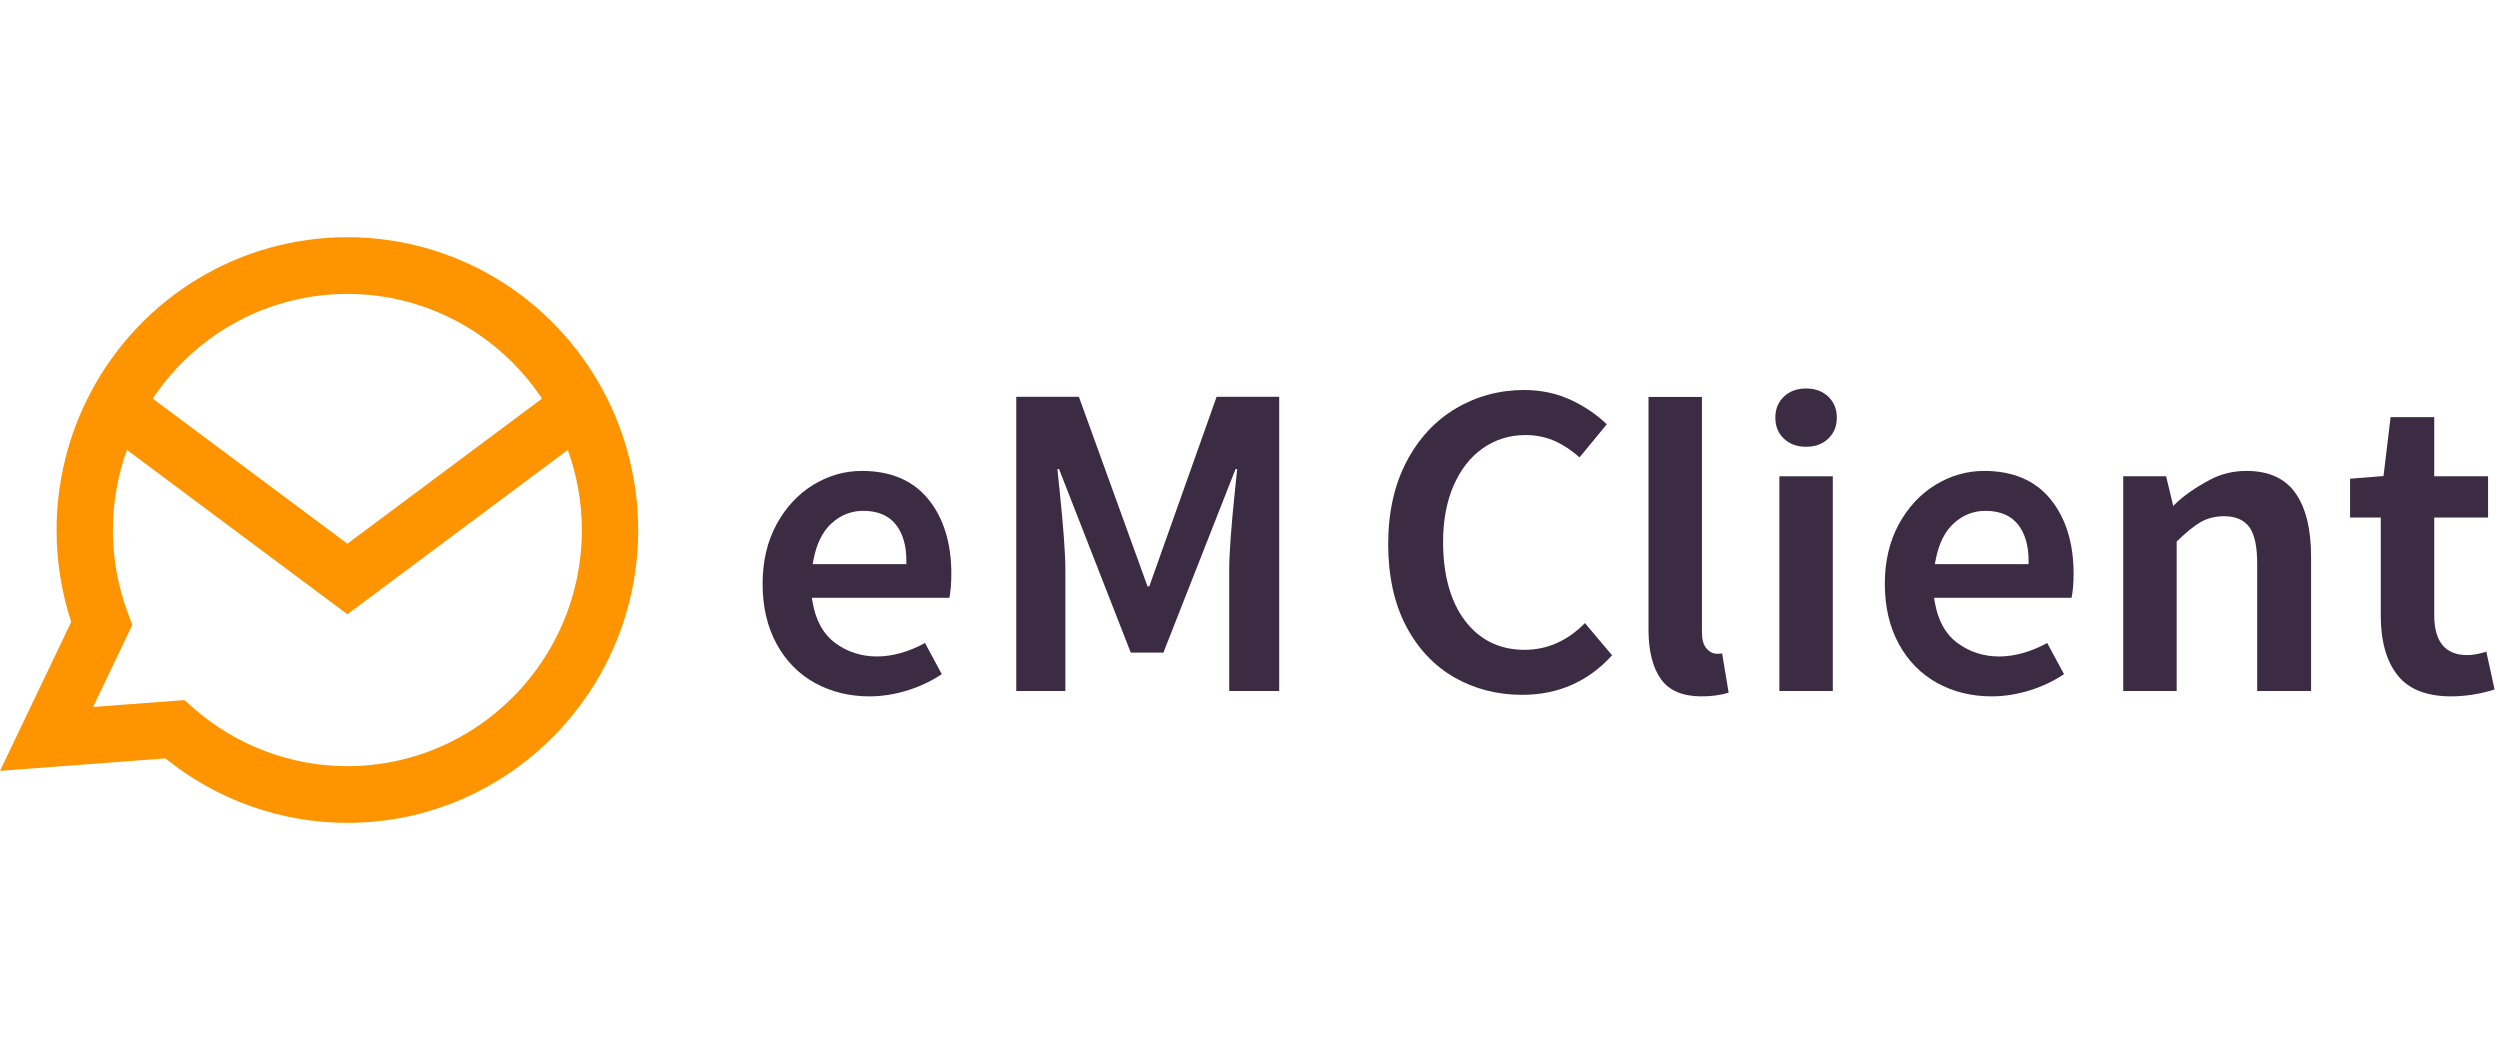
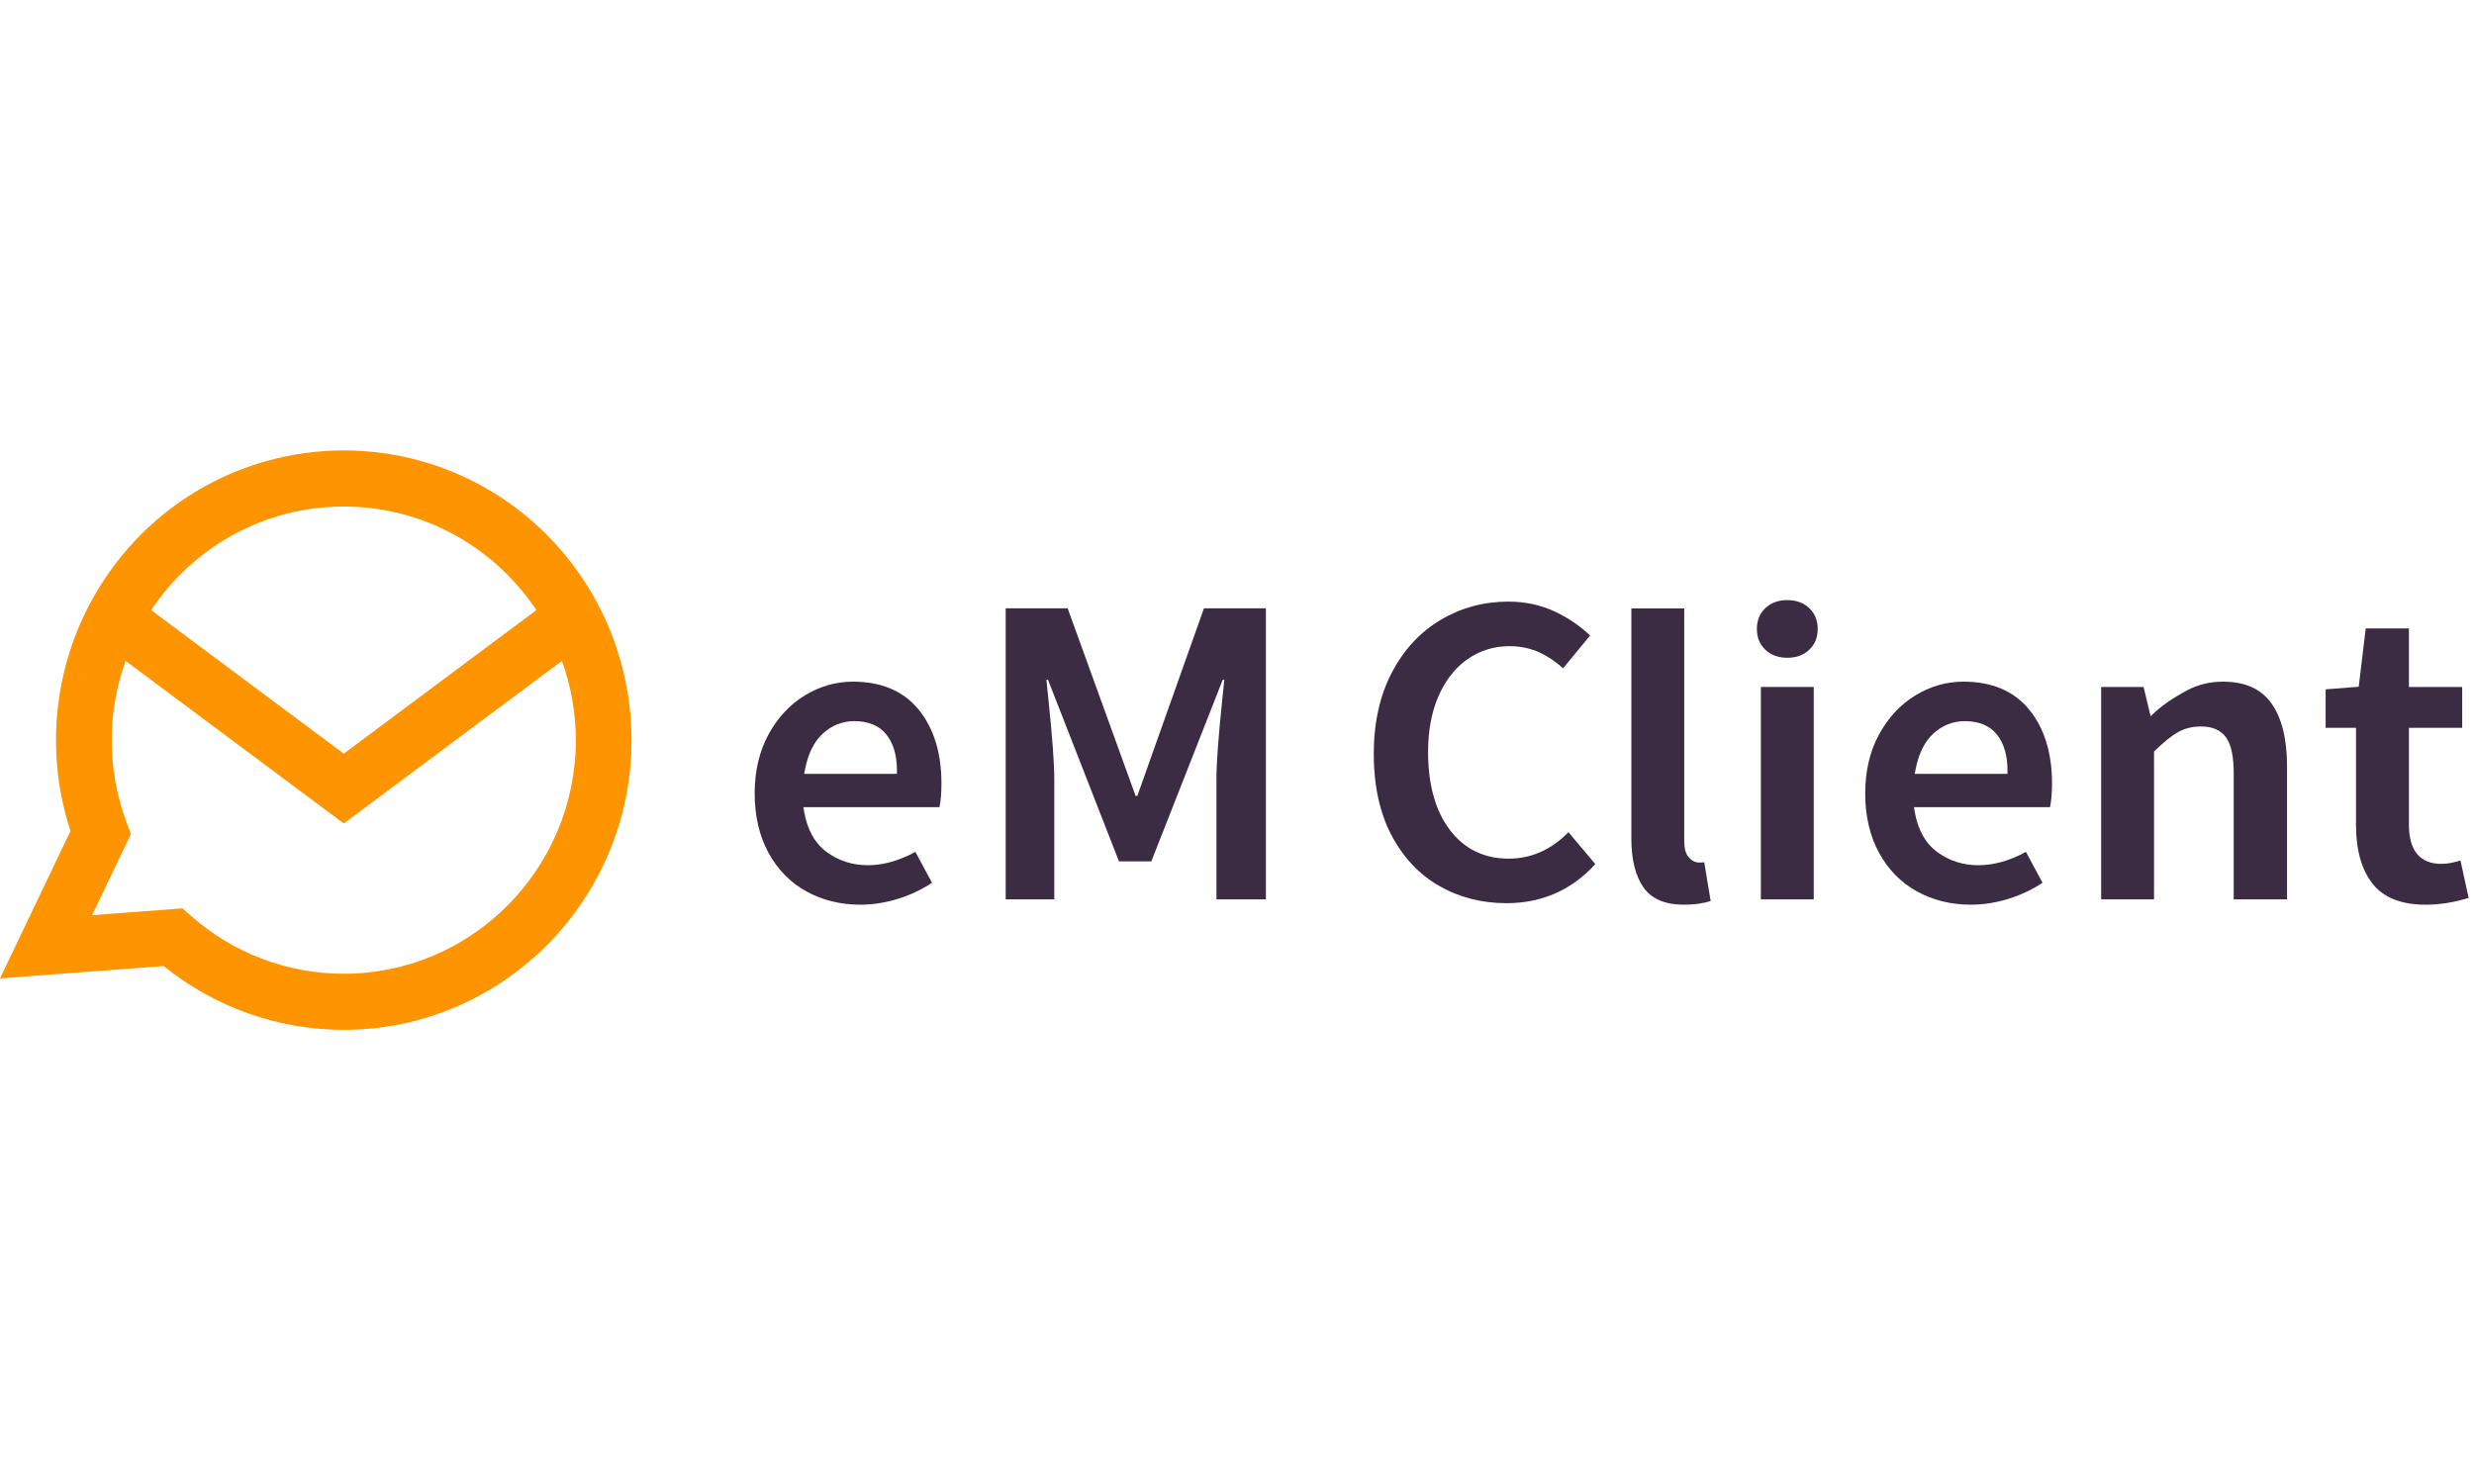
- <svg xmlns="http://www.w3.org/2000/svg" width="141px" height="60px" viewBox="0 0 123 29" version="1.1">
+ <svg xmlns="http://www.w3.org/2000/svg" width="100px" height="60px" viewBox="0 0 123 29" version="1.1">
  <defs>
    <polygon id="path-1" points="0 28.814 122.733 28.814 122.733 -1.77635684e-14 0 -1.77635684e-14" />
    <style>.picker_wrapper.no_alpha .picker_alpha{display:none}.picker_wrapper.no_editor .picker_editor{position:absolute;z-index:-1;opacity:0}.picker_wrapper.no_cancel .picker_cancel{display:none}.layout_default.picker_wrapper{display:flex;flex-flow:row wrap;justify-content:space-between;align-items:stretch;font-size:10px;width:25em;padding:.5em}.layout_default.picker_wrapper input,.layout_default.picker_wrapper button{font-size:1rem}.layout_default.picker_wrapper&gt;*{margin:.5em}.layout_default.picker_wrapper::before{content:"";display:block;width:100%;height:0;order:1}.layout_default .picker_slider,.layout_default .picker_selector{padding:1em}.layout_default .picker_hue{width:100%}.layout_default .picker_sl{flex:1 1 auto}.layout_default .picker_sl::before{content:"";display:block;padding-bottom:100%}.layout_default .picker_editor{order:1;width:6.5rem}.layout_default .picker_editor input{width:100%;height:100%}.layout_default .picker_sample{order:1;flex:1 1 auto}.layout_default .picker_done,.layout_default .picker_cancel{order:1}.picker_wrapper{box-sizing:border-box;background:#f2f2f2;box-shadow:0 0 0 1px silver;cursor:default;font-family:sans-serif;color:#444;pointer-events:auto}.picker_wrapper:focus{outline:none}.picker_wrapper button,.picker_wrapper input{box-sizing:border-box;border:none;box-shadow:0 0 0 1px silver;outline:none}.picker_wrapper button:focus,.picker_wrapper button:active,.picker_wrapper input:focus,.picker_wrapper input:active{box-shadow:0 0 2px 1px #1e90ff}.picker_wrapper button{padding:.4em .6em;cursor:pointer;background-color:#f5f5f5;background-image:linear-gradient(0deg, gainsboro, transparent)}.picker_wrapper button:active{background-image:linear-gradient(0deg, transparent, gainsboro)}.picker_wrapper button:hover{background-color:#fff}.picker_selector{position:absolute;z-index:1;display:block;-webkit-transform:translate(-50%, -50%);transform:translate(-50%, -50%);border:2px solid #fff;border-radius:100%;box-shadow:0 0 3px 1px #67b9ff;background:currentColor;cursor:pointer}.picker_slider .picker_selector{border-radius:2px}.picker_hue{position:relative;background-image:linear-gradient(90deg, red, yellow, lime, cyan, blue, magenta, red);box-shadow:0 0 0 1px silver}.picker_sl{position:relative;box-shadow:0 0 0 1px silver;background-image:linear-gradient(180deg, white, rgba(255, 255, 255, 0) 50%),linear-gradient(0deg, black, rgba(0, 0, 0, 0) 50%),linear-gradient(90deg, #808080, rgba(128, 128, 128, 0))}.picker_alpha,.picker_sample{position:relative;background:linear-gradient(45deg, lightgrey 25%, transparent 25%, transparent 75%, lightgrey 75%) 0 0/2em 2em,linear-gradient(45deg, lightgrey 25%, white 25%, white 75%, lightgrey 75%) 1em 1em/2em 2em;box-shadow:0 0 0 1px silver}.picker_alpha .picker_selector,.picker_sample .picker_selector{background:none}.picker_editor input{font-family:monospace;padding:.2em .4em}.picker_sample::before{content:"";position:absolute;display:block;width:100%;height:100%;background:currentColor}.picker_arrow{position:absolute;z-index:-1}.picker_wrapper.popup{position:absolute;z-index:2;margin:1.5em}.picker_wrapper.popup,.picker_wrapper.popup .picker_arrow::before,.picker_wrapper.popup .picker_arrow::after{background:#f2f2f2;box-shadow:0 0 10px 1px rgba(0,0,0,.4)}.picker_wrapper.popup .picker_arrow{width:3em;height:3em;margin:0}.picker_wrapper.popup .picker_arrow::before,.picker_wrapper.popup .picker_arrow::after{content:"";display:block;position:absolute;top:0;left:0;z-index:-99}.picker_wrapper.popup .picker_arrow::before{width:100%;height:100%;-webkit-transform:skew(45deg);transform:skew(45deg);-webkit-transform-origin:0 100%;transform-origin:0 100%}.picker_wrapper.popup .picker_arrow::after{width:150%;height:150%;box-shadow:none}.popup.popup_top{bottom:100%;left:0}.popup.popup_top .picker_arrow{bottom:0;left:0;-webkit-transform:rotate(-90deg);transform:rotate(-90deg)}.popup.popup_bottom{top:100%;left:0}.popup.popup_bottom .picker_arrow{top:0;left:0;-webkit-transform:rotate(90deg) scale(1, -1);transform:rotate(90deg) scale(1, -1)}.popup.popup_left{top:0;right:100%}.popup.popup_left .picker_arrow{top:0;right:0;-webkit-transform:scale(-1, 1);transform:scale(-1, 1)}.popup.popup_right{top:0;left:100%}.popup.popup_right .picker_arrow{top:0;left:0}</style>
  </defs>
  <g id="Guides-Alfa" stroke="none" stroke-width="1" fill="none" fill-rule="evenodd">
    <g id="guide_board_basic_web" transform="translate(-169, -223)">
      <g id="logo_new" transform="translate(42, 223)">
        <g id="Group-16" transform="translate(127, -0)">
          <path d="M17.091,26.025 C14.302,26.025 11.609,25.007 9.508,23.158 L9.071,22.773 L4.578,23.113 L6.509,19.075 L6.298,18.516 C5.804,17.201 5.554,15.819 5.554,14.407 C5.554,13.062 5.792,11.724 6.243,10.464 L17.091,18.551 L27.938,10.464 C28.389,11.724 28.628,13.062 28.628,14.407 C28.628,20.813 23.452,26.025 17.091,26.025 M17.091,2.79 C20.968,2.79 24.535,4.739 26.667,7.941 L17.091,15.08 L7.514,7.941 C9.645,4.739 13.213,2.79 17.091,2.79 M29.728,7.651 C27.235,2.932 22.392,-3.55271368e-15 17.091,-3.55271368e-15 C11.789,-3.55271368e-15 6.946,2.932 4.454,7.651 C3.361,9.72 2.784,12.056 2.784,14.407 C2.784,15.952 3.026,17.47 3.504,18.928 L1.24344979e-14,26.256 L8.139,25.642 C10.673,27.692 13.83,28.814 17.091,28.814 C24.98,28.814 31.398,22.351 31.398,14.407 C31.398,12.056 30.82,9.72 29.728,7.651" id="A" fill="#FE9400" />
          <path d="M44.593,16.085 L39.982,16.085 L40.022,15.876 C40.174,15.077 40.476,14.47 40.92,14.07 C41.366,13.667 41.888,13.463 42.47,13.463 C43.179,13.463 43.719,13.689 44.073,14.135 C44.418,14.57 44.593,15.167 44.593,15.909 L44.593,16.085 Z M42.404,11.499 C41.565,11.499 40.763,11.727 40.02,12.179 C39.276,12.631 38.667,13.284 38.21,14.12 C37.752,14.958 37.52,15.945 37.52,17.055 C37.52,18.181 37.752,19.177 38.21,20.014 C38.666,20.848 39.299,21.493 40.09,21.929 C40.886,22.369 41.789,22.591 42.777,22.591 C43.411,22.591 44.061,22.486 44.705,22.279 C45.295,22.091 45.844,21.828 46.336,21.499 L45.51,19.964 C43.903,20.845 42.3,20.85 41.108,19.976 C40.51,19.538 40.13,18.855 39.977,17.945 L39.943,17.741 L46.709,17.741 C46.773,17.421 46.806,17.02 46.806,16.549 C46.806,15.04 46.422,13.805 45.663,12.879 C44.913,11.963 43.817,11.499 42.404,11.499 L42.404,11.499 Z" id="Fill-3" fill="#3B2C44" />
          <path d="M55.633,20.437 L57.24,20.437 L60.79,11.406 L60.868,11.406 L60.864,11.46 L60.761,12.458 C60.573,14.252 60.478,15.566 60.478,16.365 L60.478,22.327 L62.937,22.327 L62.937,7.853 L59.857,7.853 L56.545,17.18 L56.459,17.18 L53.081,7.853 L50,7.853 L50,22.327 L52.416,22.327 L52.416,16.365 C52.416,15.571 52.32,14.256 52.132,12.459 L52.025,11.406 L52.104,11.406 L55.633,20.437 Z" id="Fill-5" fill="#3B2C44" />
          <path d="M84.479,20.495 C84.279,20.495 84.102,20.403 83.951,20.223 C83.806,20.05 83.735,19.793 83.735,19.437 L83.735,7.859 L81.106,7.859 L81.106,19.305 C81.106,20.364 81.316,21.19 81.729,21.759 C82.13,22.311 82.797,22.591 83.712,22.591 C84.223,22.591 84.673,22.53 85.049,22.407 L84.73,20.48 C84.652,20.489 84.567,20.495 84.479,20.495" id="Fill-7" fill="#3B2C44" />
          <g id="Clip-10" />
          <polygon id="Fill-9" fill="#3B2C44" mask="url(#mask-2)" points="87.545 22.327 90.174 22.327 90.174 11.763 87.545 11.763" />
          <path d="M88.859,7.443 C88.412,7.443 88.043,7.579 87.765,7.847 C87.484,8.116 87.347,8.453 87.347,8.877 C87.347,9.302 87.484,9.639 87.765,9.908 C88.043,10.176 88.412,10.311 88.859,10.311 C89.313,10.311 89.672,10.18 89.954,9.908 C90.234,9.639 90.371,9.301 90.371,8.877 C90.371,8.453 90.234,8.116 89.954,7.847 C89.675,7.579 89.306,7.443 88.859,7.443" id="Fill-11" fill="#3B2C44" mask="url(#mask-2)" />
          <path d="M99.806,16.085 L95.195,16.085 L95.234,15.876 C95.387,15.077 95.689,14.47 96.133,14.07 C96.579,13.667 97.101,13.463 97.683,13.463 C98.393,13.463 98.931,13.689 99.286,14.135 C99.63,14.57 99.806,15.167 99.806,15.909 L99.806,16.085 Z M97.617,11.499 C96.778,11.499 95.976,11.727 95.233,12.179 C94.489,12.631 93.88,13.284 93.423,14.12 C92.965,14.958 92.733,15.945 92.733,17.055 C92.733,18.181 92.965,19.177 93.423,20.014 C93.879,20.848 94.511,21.493 95.304,21.929 C96.099,22.369 97.002,22.591 97.99,22.591 C98.625,22.591 99.274,22.486 99.918,22.279 C100.509,22.091 101.057,21.828 101.549,21.499 L100.723,19.964 C99.117,20.845 97.514,20.851 96.321,19.976 C95.723,19.538 95.343,18.855 95.19,17.945 L95.156,17.741 L101.922,17.741 C101.987,17.421 102.02,17.02 102.02,16.549 C102.02,15.04 101.635,13.805 100.876,12.879 C100.126,11.963 99.03,11.499 97.617,11.499 L97.617,11.499 Z" id="Fill-12" fill="#3B2C44" mask="url(#mask-2)" />
          <path d="M110.529,11.499 C109.876,11.499 109.274,11.644 108.739,11.93 C108.001,12.326 107.439,12.717 107.022,13.125 L106.923,13.222 L106.573,11.763 L104.463,11.763 L104.463,22.327 L107.092,22.327 L107.092,14.976 L107.145,14.924 C107.578,14.503 107.957,14.198 108.275,14.015 C108.606,13.825 108.997,13.728 109.434,13.728 C110.002,13.728 110.422,13.916 110.683,14.287 C110.932,14.644 111.054,15.233 111.054,16.086 L111.054,22.327 L113.705,22.327 L113.705,15.711 C113.705,14.345 113.44,13.286 112.917,12.562 C112.407,11.856 111.604,11.499 110.529,11.499" id="Fill-13" fill="#3B2C44" mask="url(#mask-2)" />
          <path d="M121.382,20.56 C120.309,20.56 119.764,19.901 119.764,18.6 L119.764,13.794 L122.413,13.794 L122.413,11.763 L119.764,11.763 L119.764,8.853 L117.617,8.853 L117.269,11.751 L117.229,11.755 L115.623,11.882 L115.623,13.794 L117.134,13.794 L117.134,18.621 C117.134,19.882 117.416,20.873 117.971,21.565 C118.517,22.246 119.399,22.591 120.594,22.591 C121.297,22.591 122.016,22.477 122.733,22.252 L122.327,20.393 C121.976,20.504 121.658,20.56 121.382,20.56" id="Fill-14" fill="#3B2C44" mask="url(#mask-2)" />
          <path d="M75.008,20.301 C73.776,20.301 72.785,19.812 72.064,18.848 C71.358,17.906 71,16.605 71,14.983 C71,13.944 71.173,13.02 71.51,12.235 C71.855,11.439 72.34,10.816 72.952,10.387 C73.569,9.953 74.275,9.734 75.054,9.734 C75.604,9.734 76.119,9.846 76.584,10.067 C76.967,10.251 77.347,10.508 77.713,10.833 L79.055,9.204 C78.565,8.735 77.99,8.341 77.344,8.033 C76.631,7.691 75.838,7.518 74.985,7.518 C73.778,7.518 72.65,7.822 71.633,8.422 C70.617,9.021 69.8,9.901 69.204,11.036 C68.603,12.178 68.299,13.544 68.299,15.098 C68.299,16.666 68.596,18.025 69.18,19.135 C69.761,20.24 70.559,21.088 71.551,21.656 C72.545,22.227 73.67,22.516 74.894,22.516 C76.66,22.516 78.146,21.861 79.313,20.57 L77.979,18.985 C77.125,19.858 76.126,20.301 75.008,20.301" id="Fill-15" fill="#3B2C44" mask="url(#mask-2)" />
        </g>
      </g>
    </g>
  </g>
</svg>
